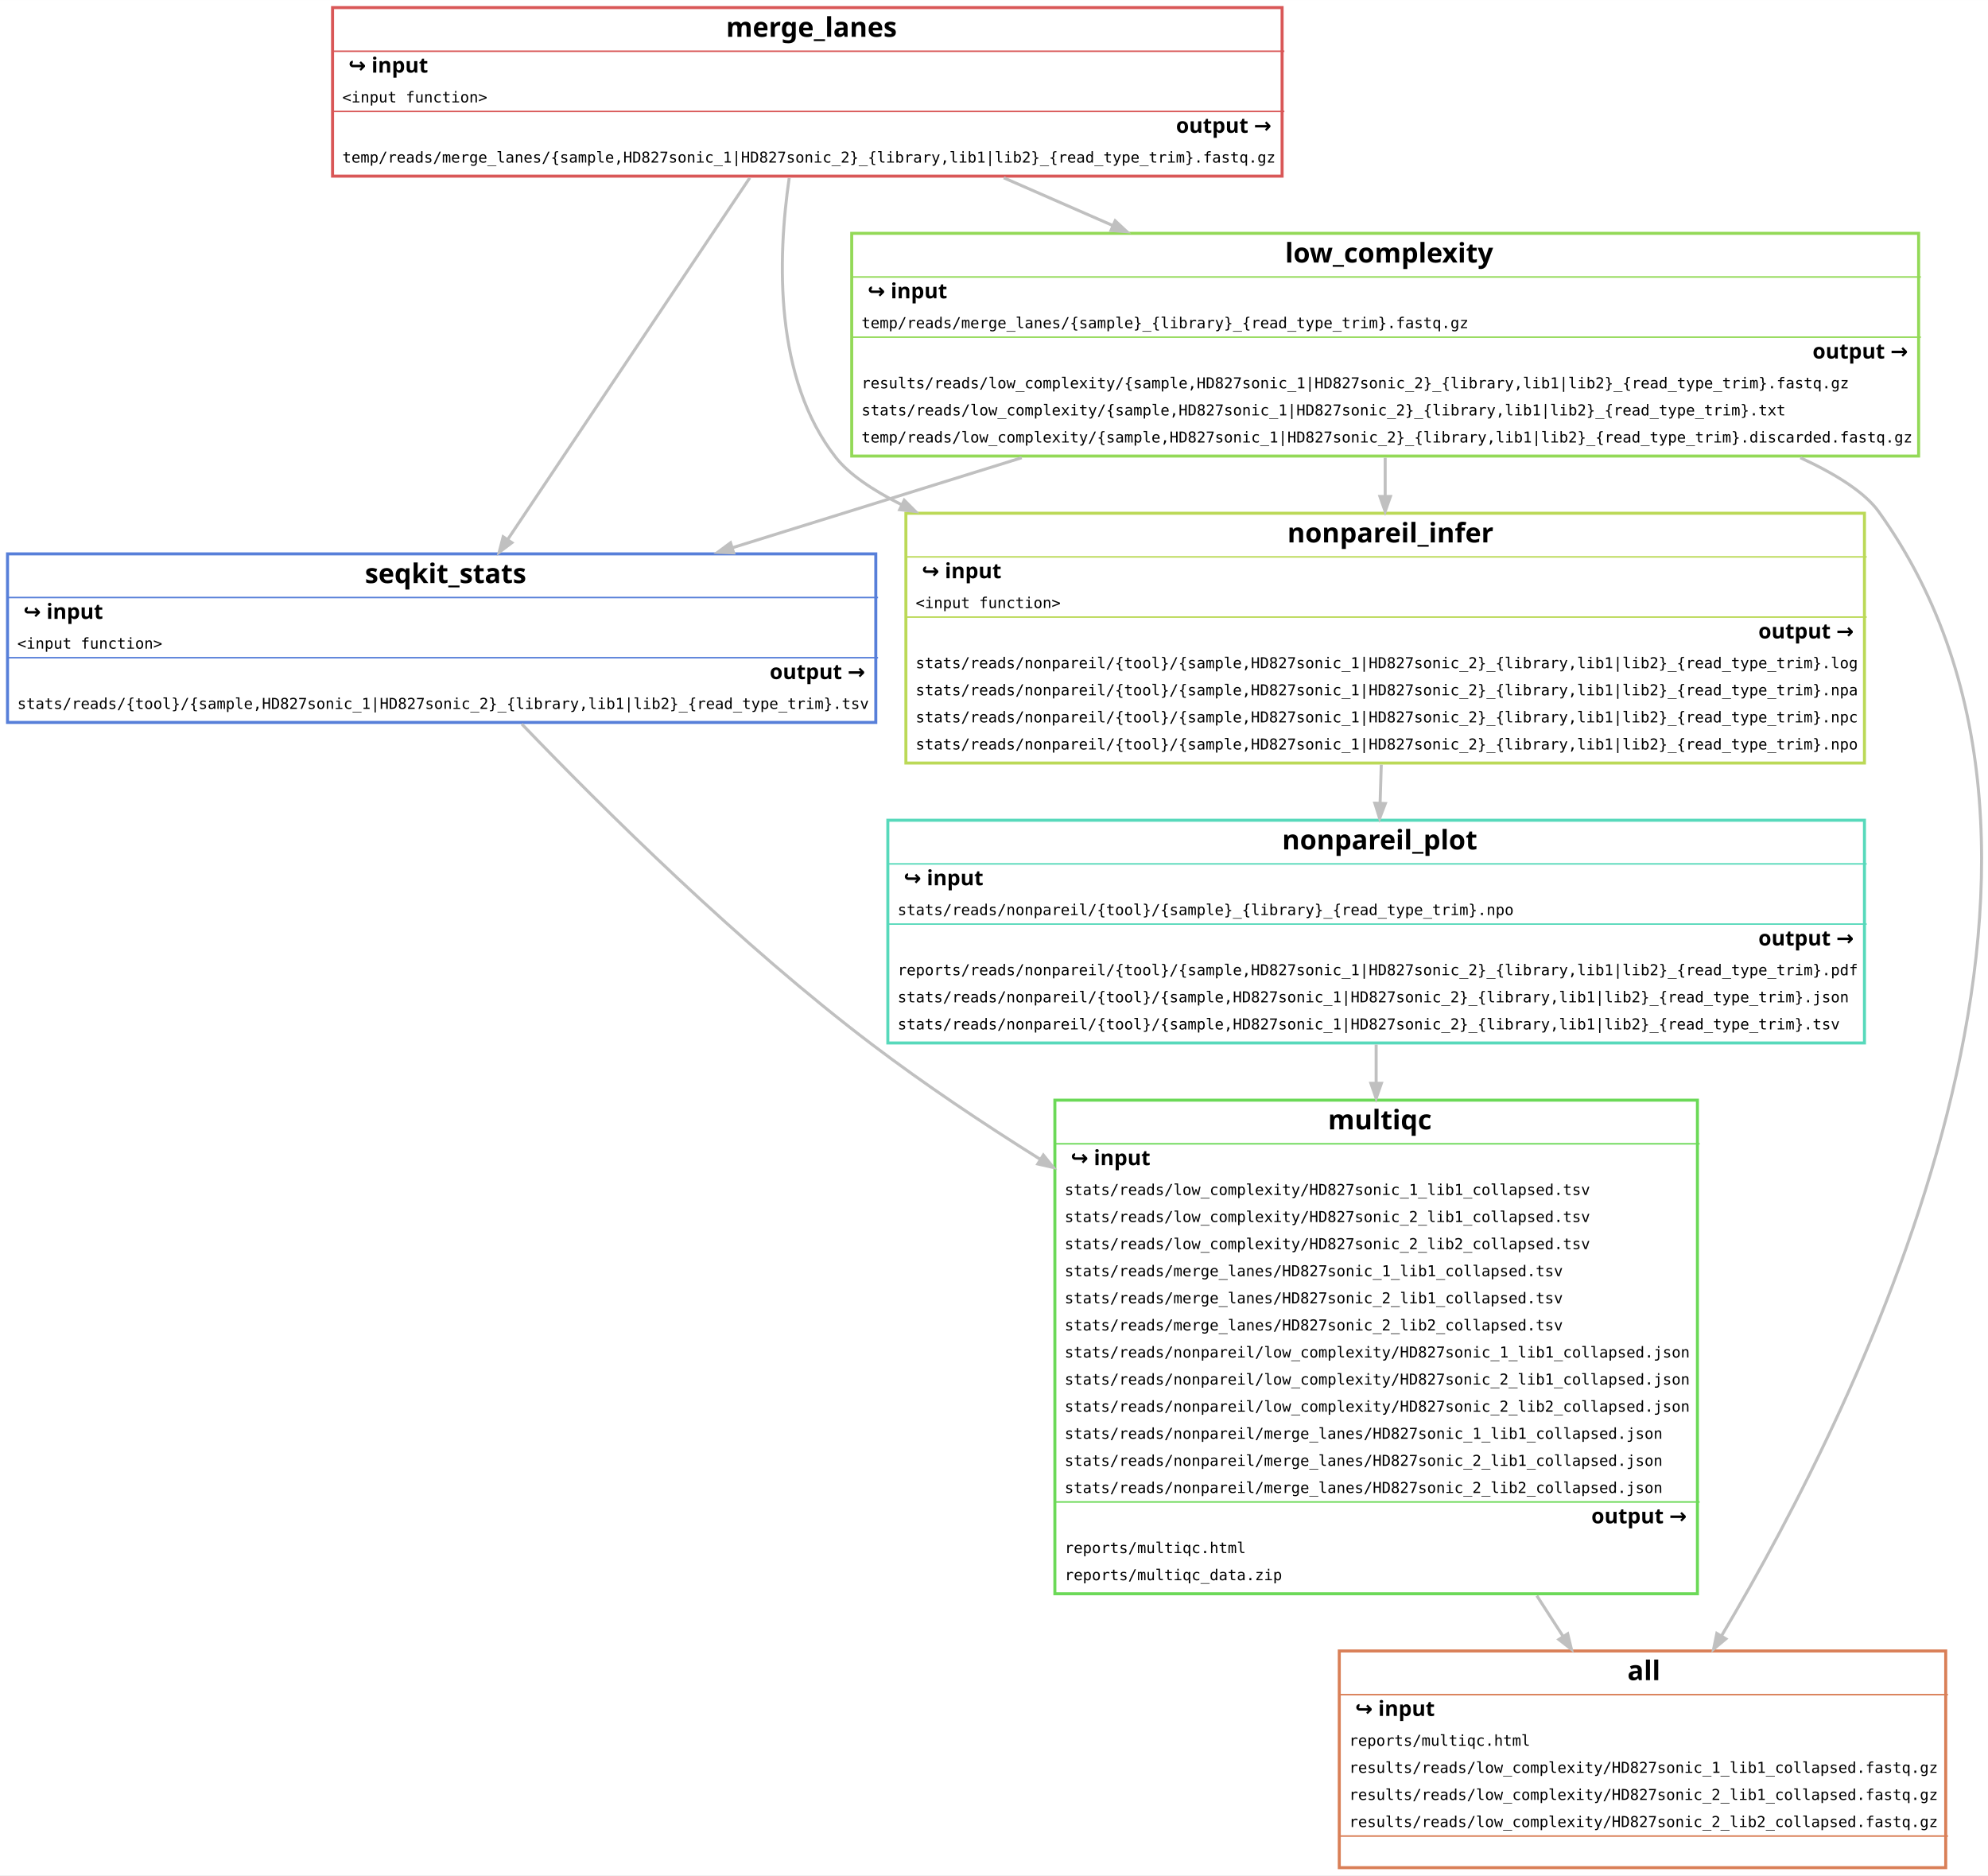
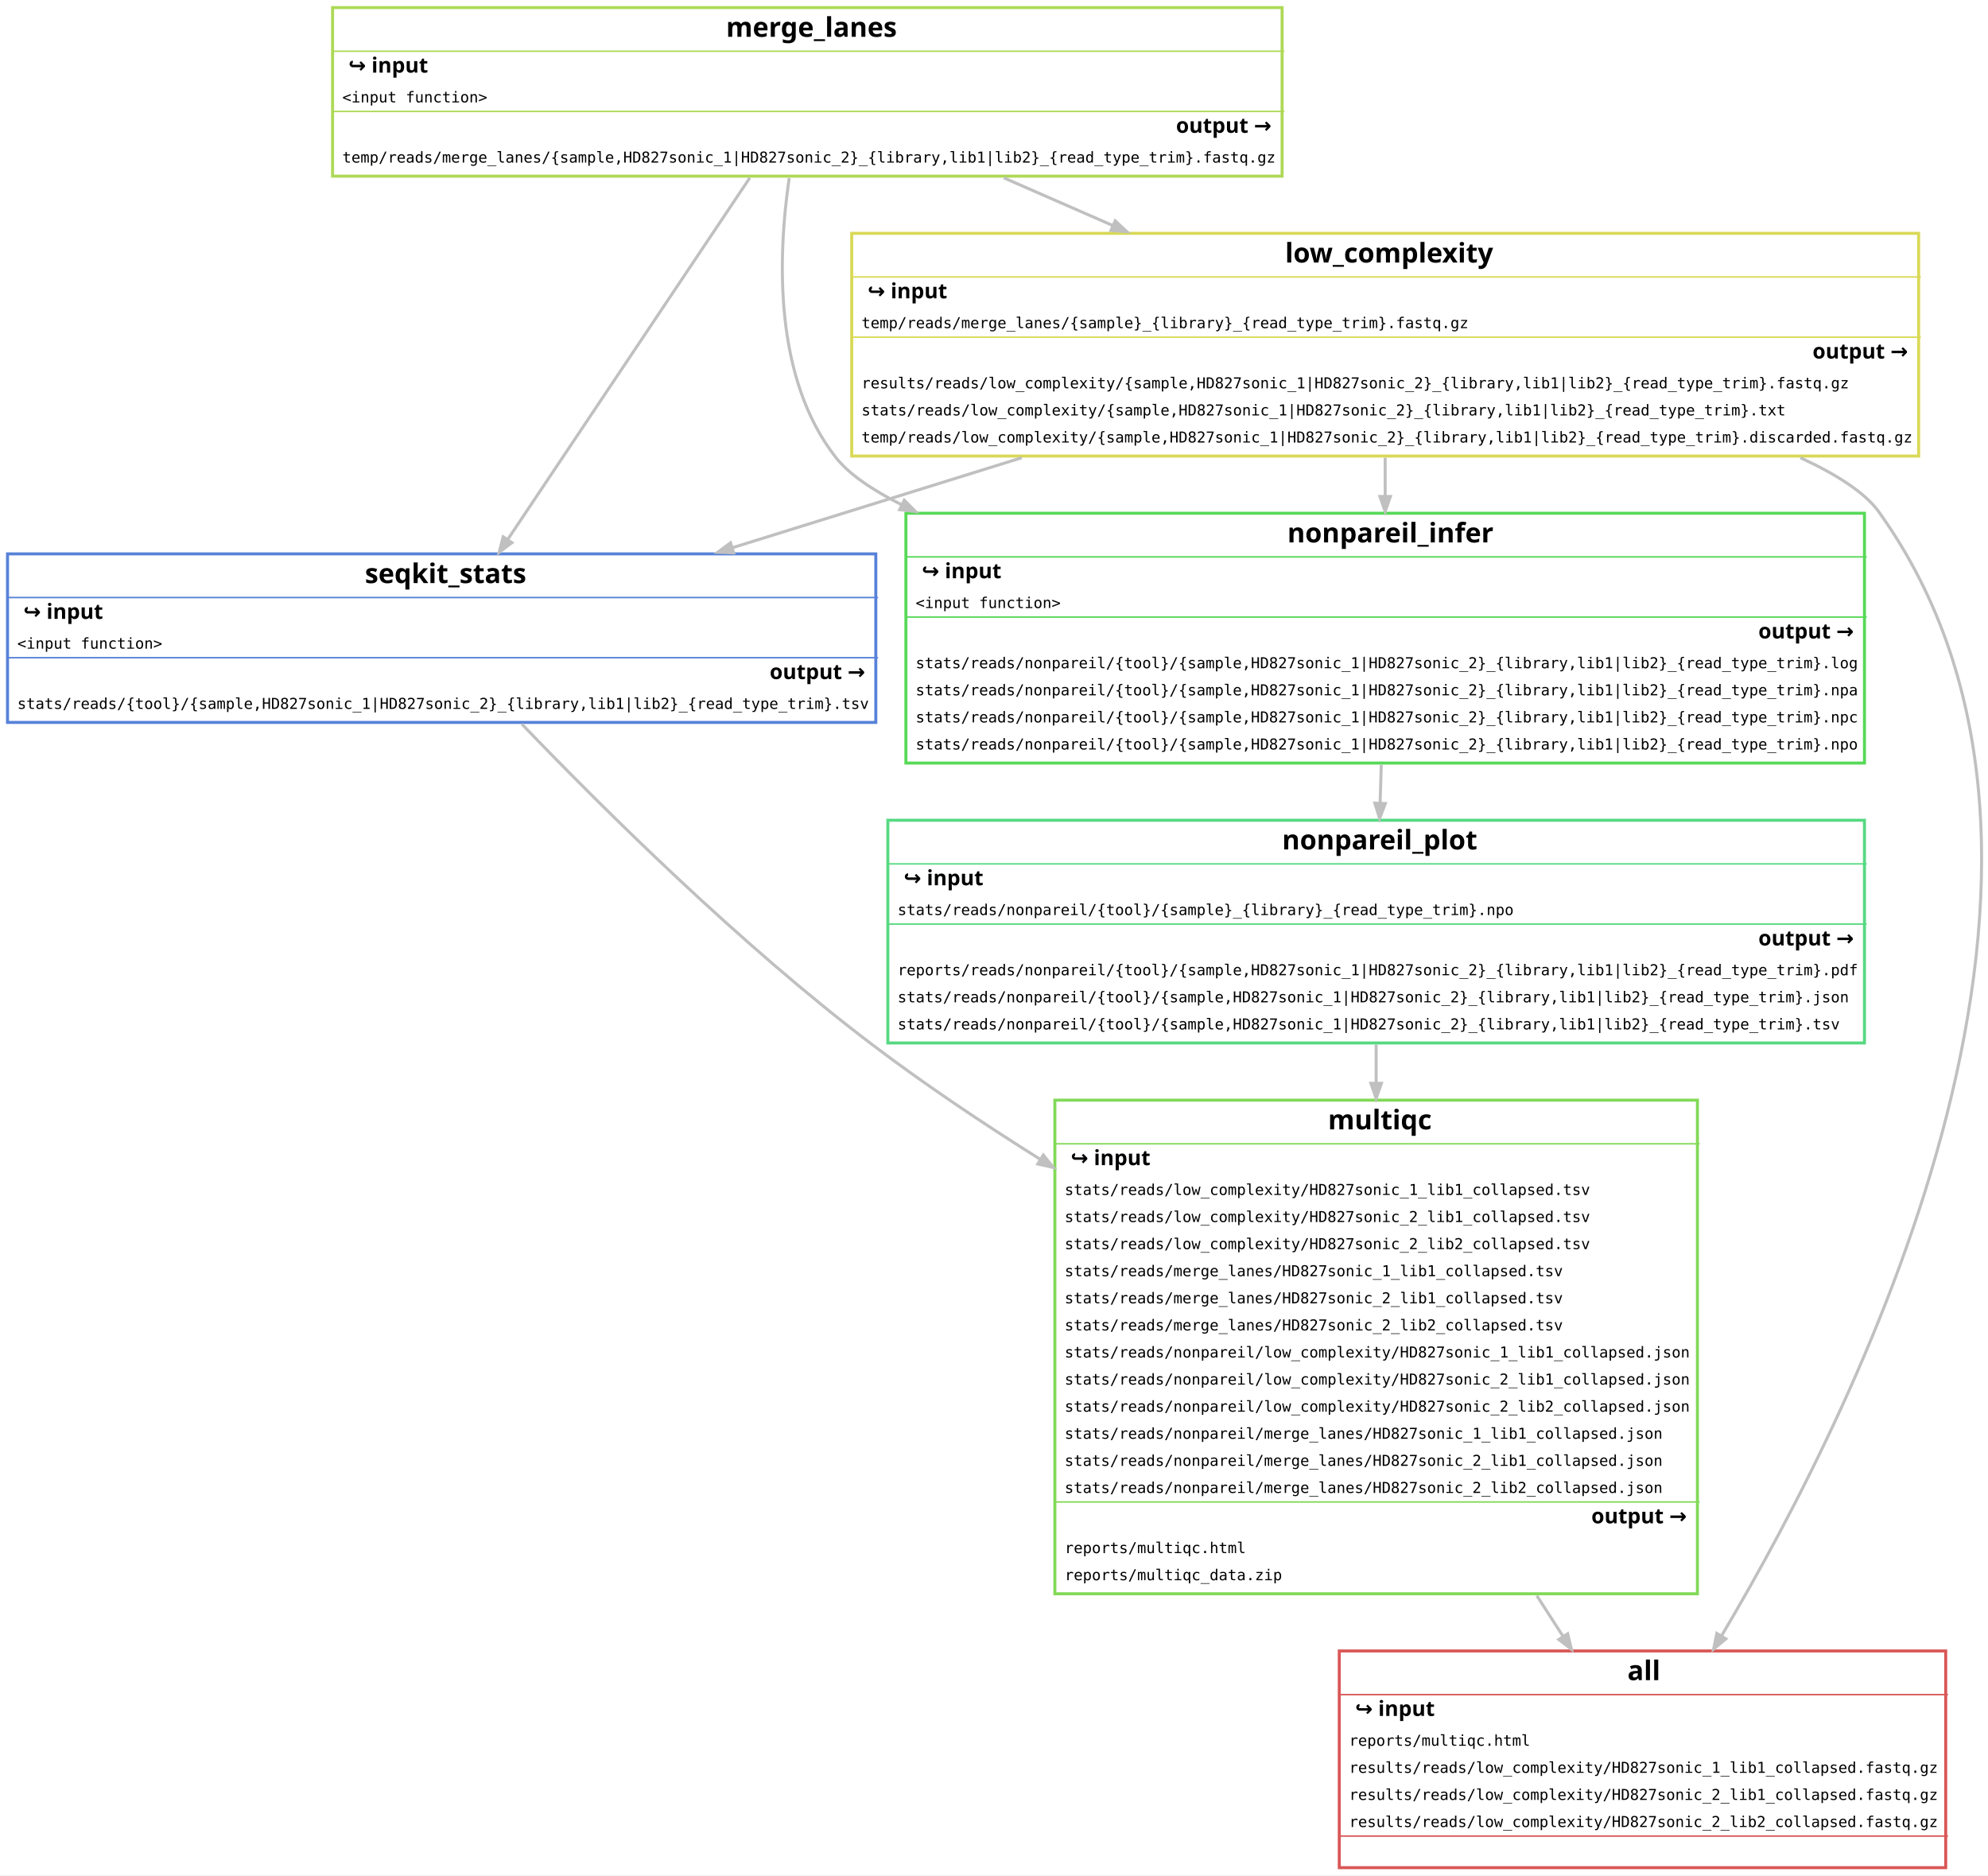
<svg xmlns="http://www.w3.org/2000/svg" width="1321pt" height="1246pt" viewBox="0.00 0.00 1321.10 1246.00">
  <g id="graph0" class="graph" transform="scale(1 1) rotate(0) translate(4 1242)">
    <polygon fill="#ffffff" stroke="transparent" points="-4,4 -4,-1242 1317.097,-1242 1317.097,4 -4,4" />
    <g id="node1" class="node">
      <text text-anchor="start" x="1077.5" y="-125.6" font-family="sans" font-weight="bold" font-size="18.00" fill="#000000">all</text>
      <text text-anchor="start" x="892.5" y="-101.8" font-family="sans" font-size="10.00" fill="#000000"> </text>
      <text text-anchor="start" x="896.5" y="-101.8" font-family="sans" font-weight="bold" font-size="14.00" fill="#000000">↪ input</text>
      <text text-anchor="start" x="949.5" y="-101.8" font-family="sans" font-size="10.00" fill="#000000"> </text>
      <text text-anchor="start" x="892.5" y="-82" font-family="monospace" font-size="10.00" fill="#000000">reports/multiqc.html</text>
      <text text-anchor="start" x="892.5" y="-64" font-family="monospace" font-size="10.00" fill="#000000">results/reads/low_complexity/HD827sonic_1_lib1_collapsed.fastq.gz</text>
      <text text-anchor="start" x="892.5" y="-46" font-family="monospace" font-size="10.00" fill="#000000">results/reads/low_complexity/HD827sonic_2_lib1_collapsed.fastq.gz</text>
      <text text-anchor="start" x="892.5" y="-28" font-family="monospace" font-size="10.00" fill="#000000">results/reads/low_complexity/HD827sonic_2_lib2_collapsed.fastq.gz</text>
      <text text-anchor="start" x="1276.5" y="-10" font-family="sans" font-size="10.00" fill="#000000">  </text>
-       <polygon fill="#d97f57" stroke="#d97f57" points="886.5,-116 886.5,-116 1290.5,-116 1290.5,-116 886.5,-116" />
-       <polygon fill="#d97f57" stroke="#d97f57" points="886.5,-22 886.5,-22 1290.5,-22 1290.5,-22 886.5,-22" />
-       <polygon fill="none" stroke="#d97f57" stroke-width="2" points="886,-1 886,-145 1289,-145 1289,-1 886,-1" />
+       <polygon fill="#d95757" stroke="#d95757" points="886.5,-116 886.5,-116 1290.5,-116 1290.5,-116 886.5,-116" />
+       <polygon fill="#d95757" stroke="#d95757" points="886.5,-22 886.5,-22 1290.5,-22 1290.5,-22 886.5,-22" />
+       <polygon fill="none" stroke="#d95757" stroke-width="2" points="886,-1 886,-145 1289,-145 1289,-1 886,-1" />
    </g>
    <g id="node2" class="node">
      <text text-anchor="start" x="878.5" y="-491.6" font-family="sans" font-weight="bold" font-size="18.00" fill="#000000">multiqc</text>
      <text text-anchor="start" x="703.5" y="-467.8" font-family="sans" font-size="10.00" fill="#000000"> </text>
      <text text-anchor="start" x="707.5" y="-467.8" font-family="sans" font-weight="bold" font-size="14.00" fill="#000000">↪ input</text>
      <text text-anchor="start" x="760.5" y="-467.8" font-family="sans" font-size="10.00" fill="#000000"> </text>
      <text text-anchor="start" x="703.5" y="-448" font-family="monospace" font-size="10.00" fill="#000000">stats/reads/low_complexity/HD827sonic_1_lib1_collapsed.tsv</text>
      <text text-anchor="start" x="703.5" y="-430" font-family="monospace" font-size="10.00" fill="#000000">stats/reads/low_complexity/HD827sonic_2_lib1_collapsed.tsv</text>
      <text text-anchor="start" x="703.5" y="-412" font-family="monospace" font-size="10.00" fill="#000000">stats/reads/low_complexity/HD827sonic_2_lib2_collapsed.tsv</text>
      <text text-anchor="start" x="703.5" y="-394" font-family="monospace" font-size="10.00" fill="#000000">stats/reads/merge_lanes/HD827sonic_1_lib1_collapsed.tsv</text>
      <text text-anchor="start" x="703.5" y="-376" font-family="monospace" font-size="10.00" fill="#000000">stats/reads/merge_lanes/HD827sonic_2_lib1_collapsed.tsv</text>
      <text text-anchor="start" x="703.5" y="-358" font-family="monospace" font-size="10.00" fill="#000000">stats/reads/merge_lanes/HD827sonic_2_lib2_collapsed.tsv</text>
      <text text-anchor="start" x="703.5" y="-340" font-family="monospace" font-size="10.00" fill="#000000">stats/reads/nonpareil/low_complexity/HD827sonic_1_lib1_collapsed.json</text>
      <text text-anchor="start" x="703.5" y="-322" font-family="monospace" font-size="10.00" fill="#000000">stats/reads/nonpareil/low_complexity/HD827sonic_2_lib1_collapsed.json</text>
      <text text-anchor="start" x="703.5" y="-304" font-family="monospace" font-size="10.00" fill="#000000">stats/reads/nonpareil/low_complexity/HD827sonic_2_lib2_collapsed.json</text>
      <text text-anchor="start" x="703.5" y="-286" font-family="monospace" font-size="10.00" fill="#000000">stats/reads/nonpareil/merge_lanes/HD827sonic_1_lib1_collapsed.json</text>
      <text text-anchor="start" x="703.5" y="-268" font-family="monospace" font-size="10.00" fill="#000000">stats/reads/nonpareil/merge_lanes/HD827sonic_2_lib1_collapsed.json</text>
      <text text-anchor="start" x="703.5" y="-250" font-family="monospace" font-size="10.00" fill="#000000">stats/reads/nonpareil/merge_lanes/HD827sonic_2_lib2_collapsed.json</text>
      <text text-anchor="start" x="1049.5" y="-229.8" font-family="sans" font-size="10.00" fill="#000000"> </text>
      <text text-anchor="start" x="1053.5" y="-229.8" font-family="sans" font-weight="bold" font-size="14.00" fill="#000000">output →</text>
      <text text-anchor="start" x="1114.5" y="-229.8" font-family="sans" font-size="10.00" fill="#000000"> </text>
      <text text-anchor="start" x="703.5" y="-210" font-family="monospace" font-size="10.00" fill="#000000">reports/multiqc.html</text>
      <text text-anchor="start" x="703.5" y="-192" font-family="monospace" font-size="10.00" fill="#000000">reports/multiqc_data.zip</text>
-       <polygon fill="#6bd957" stroke="#6bd957" points="697.5,-482 697.5,-482 1125.5,-482 1125.5,-482 697.5,-482" />
-       <polygon fill="#6bd957" stroke="#6bd957" points="697.5,-244 697.5,-244 1125.5,-244 1125.5,-244 697.5,-244" />
-       <polygon fill="none" stroke="#6bd957" stroke-width="2" points="697,-183 697,-511 1124,-511 1124,-183 697,-183" />
+       <polygon fill="#82d957" stroke="#82d957" points="697.5,-482 697.5,-482 1125.5,-482 1125.5,-482 697.5,-482" />
+       <polygon fill="#82d957" stroke="#82d957" points="697.5,-244 697.5,-244 1125.5,-244 1125.5,-244 697.5,-244" />
+       <polygon fill="none" stroke="#82d957" stroke-width="2" points="697,-183 697,-511 1124,-511 1124,-183 697,-183" />
    </g>
    <g id="edge2" class="edge">
      <path fill="none" stroke="#c0c0c0" stroke-width="2" d="M1017.291,-181.686C1023.259,-172.446 1029.112,-163.386 1034.733,-154.685" />
      <polygon fill="#c0c0c0" stroke="#c0c0c0" stroke-width="2" points="1037.787,-156.407 1040.273,-146.108 1031.907,-152.609 1037.787,-156.407" />
    </g>
    <g id="node3" class="node">
      <text text-anchor="start" x="238.5" y="-854.6" font-family="sans" font-weight="bold" font-size="18.00" fill="#000000">seqkit_stats</text>
      <text text-anchor="start" x="7.5" y="-830.8" font-family="sans" font-size="10.00" fill="#000000"> </text>
      <text text-anchor="start" x="11.5" y="-830.8" font-family="sans" font-weight="bold" font-size="14.00" fill="#000000">↪ input</text>
      <text text-anchor="start" x="64.5" y="-830.8" font-family="sans" font-size="10.00" fill="#000000"> </text>
      <text text-anchor="start" x="7.5" y="-811" font-family="monospace" font-size="10.00" fill="#000000">&lt;input function&gt;</text>
      <text text-anchor="start" x="503.5" y="-790.8" font-family="sans" font-size="10.00" fill="#000000"> </text>
      <text text-anchor="start" x="507.5" y="-790.8" font-family="sans" font-weight="bold" font-size="14.00" fill="#000000">output →</text>
      <text text-anchor="start" x="568.5" y="-790.8" font-family="sans" font-size="10.00" fill="#000000"> </text>
      <text text-anchor="start" x="7.5" y="-771" font-family="monospace" font-size="10.00" fill="#000000">stats/reads/{tool}/{sample,HD827sonic_1|HD827sonic_2}_{library,lib1|lib2}_{read_type_trim}.tsv</text>
-       <polygon fill="#577fd9" stroke="#577fd9" points="1.5,-845 1.5,-845 579.5,-845 579.5,-845 1.5,-845" />
-       <polygon fill="#577fd9" stroke="#577fd9" points="1.5,-805 1.5,-805 579.5,-805 579.5,-805 1.5,-805" />
-       <polygon fill="none" stroke="#577fd9" stroke-width="2" points="1,-762 1,-874 578,-874 578,-762 1,-762" />
+       <polygon fill="#5782d9" stroke="#5782d9" points="1.5,-845 1.5,-845 579.5,-845 579.5,-845 1.5,-845" />
+       <polygon fill="#5782d9" stroke="#5782d9" points="1.5,-805 1.5,-805 579.5,-805 579.5,-805 1.5,-805" />
+       <polygon fill="none" stroke="#5782d9" stroke-width="2" points="1,-762 1,-874 578,-874 578,-762 1,-762" />
    </g>
    <g id="edge3" class="edge">
      <path fill="none" stroke="#c0c0c0" stroke-width="2" d="M342.742,-760.948C397.914,-703.518 488.155,-614.197 575.5,-548 610.427,-521.53 649.063,-495.617 687.312,-471.667" />
      <polygon fill="#c0c0c0" stroke="#c0c0c0" stroke-width="2" points="689.345,-474.524 695.982,-466.267 685.644,-468.583 689.345,-474.524" />
    </g>
    <g id="node4" class="node">
      <text text-anchor="start" x="478.5" y="-1217.6" font-family="sans" font-weight="bold" font-size="18.00" fill="#000000">merge_lanes</text>
      <text text-anchor="start" x="223.5" y="-1193.8" font-family="sans" font-size="10.00" fill="#000000"> </text>
      <text text-anchor="start" x="227.5" y="-1193.8" font-family="sans" font-weight="bold" font-size="14.00" fill="#000000">↪ input</text>
      <text text-anchor="start" x="280.5" y="-1193.8" font-family="sans" font-size="10.00" fill="#000000"> </text>
      <text text-anchor="start" x="223.5" y="-1174" font-family="monospace" font-size="10.00" fill="#000000">&lt;input function&gt;</text>
      <text text-anchor="start" x="773.5" y="-1153.8" font-family="sans" font-size="10.00" fill="#000000"> </text>
      <text text-anchor="start" x="777.5" y="-1153.8" font-family="sans" font-weight="bold" font-size="14.00" fill="#000000">output →</text>
      <text text-anchor="start" x="838.5" y="-1153.8" font-family="sans" font-size="10.00" fill="#000000"> </text>
      <text text-anchor="start" x="223.5" y="-1134" font-family="monospace" font-size="10.00" fill="#000000">temp/reads/merge_lanes/{sample,HD827sonic_1|HD827sonic_2}_{library,lib1|lib2}_{read_type_trim}.fastq.gz</text>
-       <polygon fill="#d95757" stroke="#d95757" points="217.5,-1208 217.5,-1208 849.5,-1208 849.5,-1208 217.5,-1208" />
-       <polygon fill="#d95757" stroke="#d95757" points="217.5,-1168 217.5,-1168 849.5,-1168 849.5,-1168 217.5,-1168" />
-       <polygon fill="none" stroke="#d95757" stroke-width="2" points="217,-1125 217,-1237 848,-1237 848,-1125 217,-1125" />
+       <polygon fill="#add957" stroke="#add957" points="217.5,-1208 217.5,-1208 849.5,-1208 849.5,-1208 217.5,-1208" />
+       <polygon fill="#add957" stroke="#add957" points="217.5,-1168 217.5,-1168 849.5,-1168 849.5,-1168 217.5,-1168" />
+       <polygon fill="none" stroke="#add957" stroke-width="2" points="217,-1125 217,-1237 848,-1237 848,-1125 217,-1125" />
    </g>
    <g id="edge6" class="edge">
      <path fill="none" stroke="#c0c0c0" stroke-width="2" d="M494.264,-1123.882C450.62,-1058.686 379.36,-952.235 333.459,-883.668" />
      <polygon fill="#c0c0c0" stroke="#c0c0c0" stroke-width="2" points="336.185,-881.447 327.713,-875.084 330.368,-885.341 336.185,-881.447" />
    </g>
    <g id="node6" class="node">
      <text text-anchor="start" x="851.5" y="-881.6" font-family="sans" font-weight="bold" font-size="18.00" fill="#000000">nonpareil_infer</text>
      <text text-anchor="start" x="604.5" y="-857.8" font-family="sans" font-size="10.00" fill="#000000"> </text>
      <text text-anchor="start" x="608.5" y="-857.8" font-family="sans" font-weight="bold" font-size="14.00" fill="#000000">↪ input</text>
      <text text-anchor="start" x="661.5" y="-857.8" font-family="sans" font-size="10.00" fill="#000000"> </text>
      <text text-anchor="start" x="604.5" y="-838" font-family="monospace" font-size="10.00" fill="#000000">&lt;input function&gt;</text>
      <text text-anchor="start" x="1160.5" y="-817.8" font-family="sans" font-size="10.00" fill="#000000"> </text>
      <text text-anchor="start" x="1164.5" y="-817.8" font-family="sans" font-weight="bold" font-size="14.00" fill="#000000">output →</text>
      <text text-anchor="start" x="1225.5" y="-817.8" font-family="sans" font-size="10.00" fill="#000000"> </text>
      <text text-anchor="start" x="604.5" y="-798" font-family="monospace" font-size="10.00" fill="#000000">stats/reads/nonpareil/{tool}/{sample,HD827sonic_1|HD827sonic_2}_{library,lib1|lib2}_{read_type_trim}.log</text>
      <text text-anchor="start" x="604.5" y="-780" font-family="monospace" font-size="10.00" fill="#000000">stats/reads/nonpareil/{tool}/{sample,HD827sonic_1|HD827sonic_2}_{library,lib1|lib2}_{read_type_trim}.npa</text>
      <text text-anchor="start" x="604.5" y="-762" font-family="monospace" font-size="10.00" fill="#000000">stats/reads/nonpareil/{tool}/{sample,HD827sonic_1|HD827sonic_2}_{library,lib1|lib2}_{read_type_trim}.npc</text>
      <text text-anchor="start" x="604.5" y="-744" font-family="monospace" font-size="10.00" fill="#000000">stats/reads/nonpareil/{tool}/{sample,HD827sonic_1|HD827sonic_2}_{library,lib1|lib2}_{read_type_trim}.npo</text>
-       <polygon fill="#bbd957" stroke="#bbd957" points="598.5,-872 598.5,-872 1236.5,-872 1236.5,-872 598.5,-872" />
-       <polygon fill="#bbd957" stroke="#bbd957" points="598.5,-832 598.5,-832 1236.5,-832 1236.5,-832 598.5,-832" />
-       <polygon fill="none" stroke="#bbd957" stroke-width="2" points="598,-735 598,-901 1235,-901 1235,-735 598,-735" />
+       <polygon fill="#57d957" stroke="#57d957" points="598.5,-872 598.5,-872 1236.5,-872 1236.5,-872 598.5,-872" />
+       <polygon fill="#57d957" stroke="#57d957" points="598.5,-832 598.5,-832 1236.5,-832 1236.5,-832 598.5,-832" />
+       <polygon fill="none" stroke="#57d957" stroke-width="2" points="598,-735 598,-901 1235,-901 1235,-735 598,-735" />
    </g>
    <g id="edge9" class="edge">
      <path fill="none" stroke="#c0c0c0" stroke-width="2" d="M520.457,-1123.786C512.629,-1070.065 510.408,-990.339 551.5,-938 560.067,-927.088 575.486,-916.554 595.304,-906.564" />
      <polygon fill="#c0c0c0" stroke="#c0c0c0" stroke-width="2" points="596.91,-909.675 604.383,-902.165 593.857,-903.375 596.91,-909.675" />
    </g>
    <g id="node7" class="node">
      <text text-anchor="start" x="850" y="-1067.6" font-family="sans" font-weight="bold" font-size="18.00" fill="#000000">low_complexity</text>
      <text text-anchor="start" x="568.5" y="-1043.8" font-family="sans" font-size="10.00" fill="#000000"> </text>
      <text text-anchor="start" x="572.5" y="-1043.8" font-family="sans" font-weight="bold" font-size="14.00" fill="#000000">↪ input</text>
      <text text-anchor="start" x="625.5" y="-1043.8" font-family="sans" font-size="10.00" fill="#000000"> </text>
      <text text-anchor="start" x="568.5" y="-1024" font-family="monospace" font-size="10.00" fill="#000000">temp/reads/merge_lanes/{sample}_{library}_{read_type_trim}.fastq.gz</text>
      <text text-anchor="start" x="1196.5" y="-1003.8" font-family="sans" font-size="10.00" fill="#000000"> </text>
      <text text-anchor="start" x="1200.5" y="-1003.8" font-family="sans" font-weight="bold" font-size="14.00" fill="#000000">output →</text>
      <text text-anchor="start" x="1261.5" y="-1003.8" font-family="sans" font-size="10.00" fill="#000000"> </text>
      <text text-anchor="start" x="568.5" y="-984" font-family="monospace" font-size="10.00" fill="#000000">results/reads/low_complexity/{sample,HD827sonic_1|HD827sonic_2}_{library,lib1|lib2}_{read_type_trim}.fastq.gz</text>
      <text text-anchor="start" x="568.5" y="-966" font-family="monospace" font-size="10.00" fill="#000000">stats/reads/low_complexity/{sample,HD827sonic_1|HD827sonic_2}_{library,lib1|lib2}_{read_type_trim}.txt</text>
      <text text-anchor="start" x="568.5" y="-948" font-family="monospace" font-size="10.00" fill="#000000">temp/reads/low_complexity/{sample,HD827sonic_1|HD827sonic_2}_{library,lib1|lib2}_{read_type_trim}.discarded.fastq.gz</text>
-       <polygon fill="#93d957" stroke="#93d957" points="562.5,-1058 562.5,-1058 1272.5,-1058 1272.5,-1058 562.5,-1058" />
-       <polygon fill="#93d957" stroke="#93d957" points="562.5,-1018 562.5,-1018 1272.5,-1018 1272.5,-1018 562.5,-1018" />
-       <polygon fill="none" stroke="#93d957" stroke-width="2" points="562,-939 562,-1087 1271,-1087 1271,-939 562,-939" />
+       <polygon fill="#d9d957" stroke="#d9d957" points="562.5,-1058 562.5,-1058 1272.5,-1058 1272.5,-1058 562.5,-1058" />
+       <polygon fill="#d9d957" stroke="#d9d957" points="562.5,-1018 562.5,-1018 1272.5,-1018 1272.5,-1018 562.5,-1018" />
+       <polygon fill="none" stroke="#d9d957" stroke-width="2" points="562,-939 562,-1087 1271,-1087 1271,-939 562,-939" />
    </g>
    <g id="edge10" class="edge">
      <path fill="none" stroke="#c0c0c0" stroke-width="2" d="M663.041,-1123.888C686.369,-1113.682 711.051,-1102.884 735.494,-1092.19" />
      <polygon fill="#c0c0c0" stroke="#c0c0c0" stroke-width="2" points="737.088,-1095.313 744.847,-1088.098 734.282,-1088.9 737.088,-1095.313" />
    </g>
    <g id="node5" class="node">
      <text text-anchor="start" x="848" y="-677.6" font-family="sans" font-weight="bold" font-size="18.00" fill="#000000">nonpareil_plot</text>
      <text text-anchor="start" x="592.5" y="-653.8" font-family="sans" font-size="10.00" fill="#000000"> </text>
      <text text-anchor="start" x="596.5" y="-653.8" font-family="sans" font-weight="bold" font-size="14.00" fill="#000000">↪ input</text>
      <text text-anchor="start" x="649.5" y="-653.8" font-family="sans" font-size="10.00" fill="#000000"> </text>
      <text text-anchor="start" x="592.5" y="-634" font-family="monospace" font-size="10.00" fill="#000000">stats/reads/nonpareil/{tool}/{sample}_{library}_{read_type_trim}.npo</text>
      <text text-anchor="start" x="1160.5" y="-613.8" font-family="sans" font-size="10.00" fill="#000000"> </text>
      <text text-anchor="start" x="1164.5" y="-613.8" font-family="sans" font-weight="bold" font-size="14.00" fill="#000000">output →</text>
      <text text-anchor="start" x="1225.5" y="-613.8" font-family="sans" font-size="10.00" fill="#000000"> </text>
      <text text-anchor="start" x="592.5" y="-594" font-family="monospace" font-size="10.00" fill="#000000">reports/reads/nonpareil/{tool}/{sample,HD827sonic_1|HD827sonic_2}_{library,lib1|lib2}_{read_type_trim}.pdf</text>
      <text text-anchor="start" x="592.5" y="-576" font-family="monospace" font-size="10.00" fill="#000000">stats/reads/nonpareil/{tool}/{sample,HD827sonic_1|HD827sonic_2}_{library,lib1|lib2}_{read_type_trim}.json</text>
      <text text-anchor="start" x="592.5" y="-558" font-family="monospace" font-size="10.00" fill="#000000">stats/reads/nonpareil/{tool}/{sample,HD827sonic_1|HD827sonic_2}_{library,lib1|lib2}_{read_type_trim}.tsv</text>
-       <polygon fill="#57d9bb" stroke="#57d9bb" points="586.5,-668 586.5,-668 1236.5,-668 1236.5,-668 586.5,-668" />
-       <polygon fill="#57d9bb" stroke="#57d9bb" points="586.5,-628 586.5,-628 1236.5,-628 1236.5,-628 586.5,-628" />
-       <polygon fill="none" stroke="#57d9bb" stroke-width="2" points="586,-549 586,-697 1235,-697 1235,-549 586,-549" />
+       <polygon fill="#57d982" stroke="#57d982" points="586.5,-668 586.5,-668 1236.5,-668 1236.5,-668 586.5,-668" />
+       <polygon fill="#57d982" stroke="#57d982" points="586.5,-628 586.5,-628 1236.5,-628 1236.5,-628 586.5,-628" />
+       <polygon fill="none" stroke="#57d982" stroke-width="2" points="586,-549 586,-697 1235,-697 1235,-549 586,-549" />
    </g>
    <g id="edge4" class="edge">
      <path fill="none" stroke="#c0c0c0" stroke-width="2" d="M910.5,-547.946C910.5,-539.712 910.5,-531.097 910.5,-522.261" />
      <polygon fill="#c0c0c0" stroke="#c0c0c0" stroke-width="2" points="914,-522.201 910.5,-512.201 907,-522.201 914,-522.201" />
    </g>
    <g id="edge7" class="edge">
      <path fill="none" stroke="#c0c0c0" stroke-width="2" d="M913.912,-733.888C913.653,-725.46 913.389,-716.896 913.129,-708.455" />
      <polygon fill="#c0c0c0" stroke="#c0c0c0" stroke-width="2" points="916.621,-708.124 912.815,-698.237 909.624,-708.34 916.621,-708.124" />
    </g>
    <g id="edge1" class="edge">
      <path fill="none" stroke="#c0c0c0" stroke-width="2" d="M1192.395,-937.912C1216.629,-926.705 1235.434,-914.64 1244.5,-902 1409.993,-671.282 1234.864,-314.679 1140.053,-155.095" />
      <polygon fill="#c0c0c0" stroke="#c0c0c0" stroke-width="2" points="1142.903,-153.042 1134.764,-146.258 1136.896,-156.636 1142.903,-153.042" />
    </g>
    <g id="edge5" class="edge">
      <path fill="none" stroke="#c0c0c0" stroke-width="2" d="M674.982,-937.887C611.292,-918.079 543.411,-896.967 482.643,-878.068" />
      <polygon fill="#c0c0c0" stroke="#c0c0c0" stroke-width="2" points="483.541,-874.682 472.953,-875.055 481.462,-881.367 483.541,-874.682" />
    </g>
    <g id="edge8" class="edge">
      <path fill="none" stroke="#c0c0c0" stroke-width="2" d="M916.5,-937.887C916.5,-929.481 916.5,-920.841 916.5,-912.235" />
      <polygon fill="#c0c0c0" stroke="#c0c0c0" stroke-width="2" points="920,-912.164 916.5,-902.164 913,-912.164 920,-912.164" />
    </g>
  </g>
</svg>
